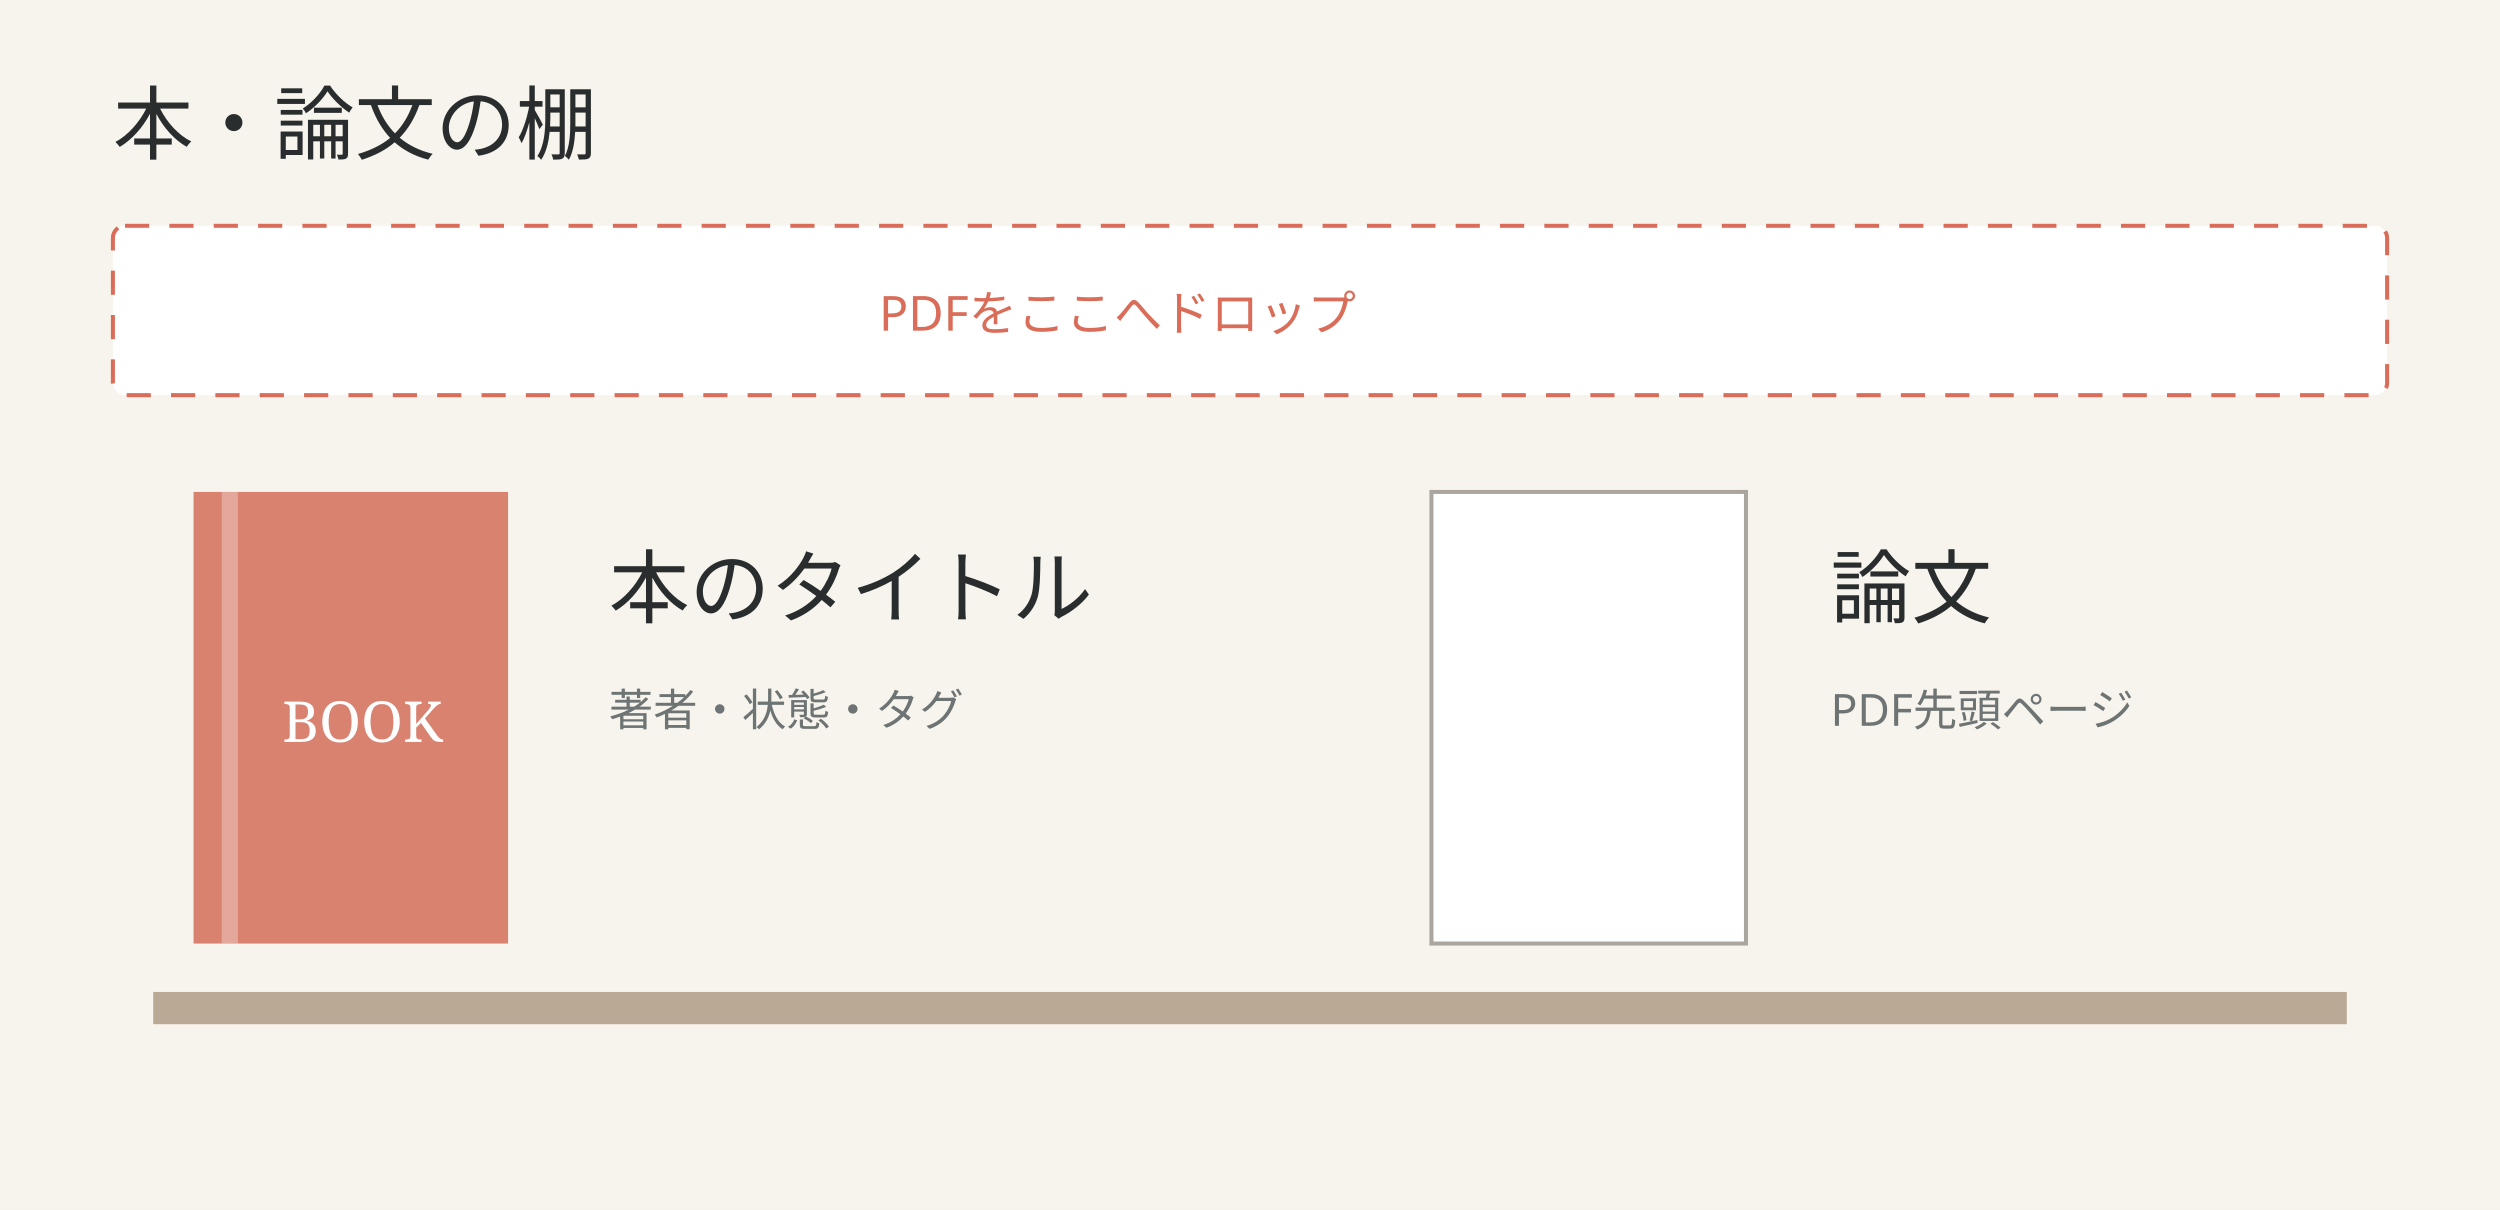
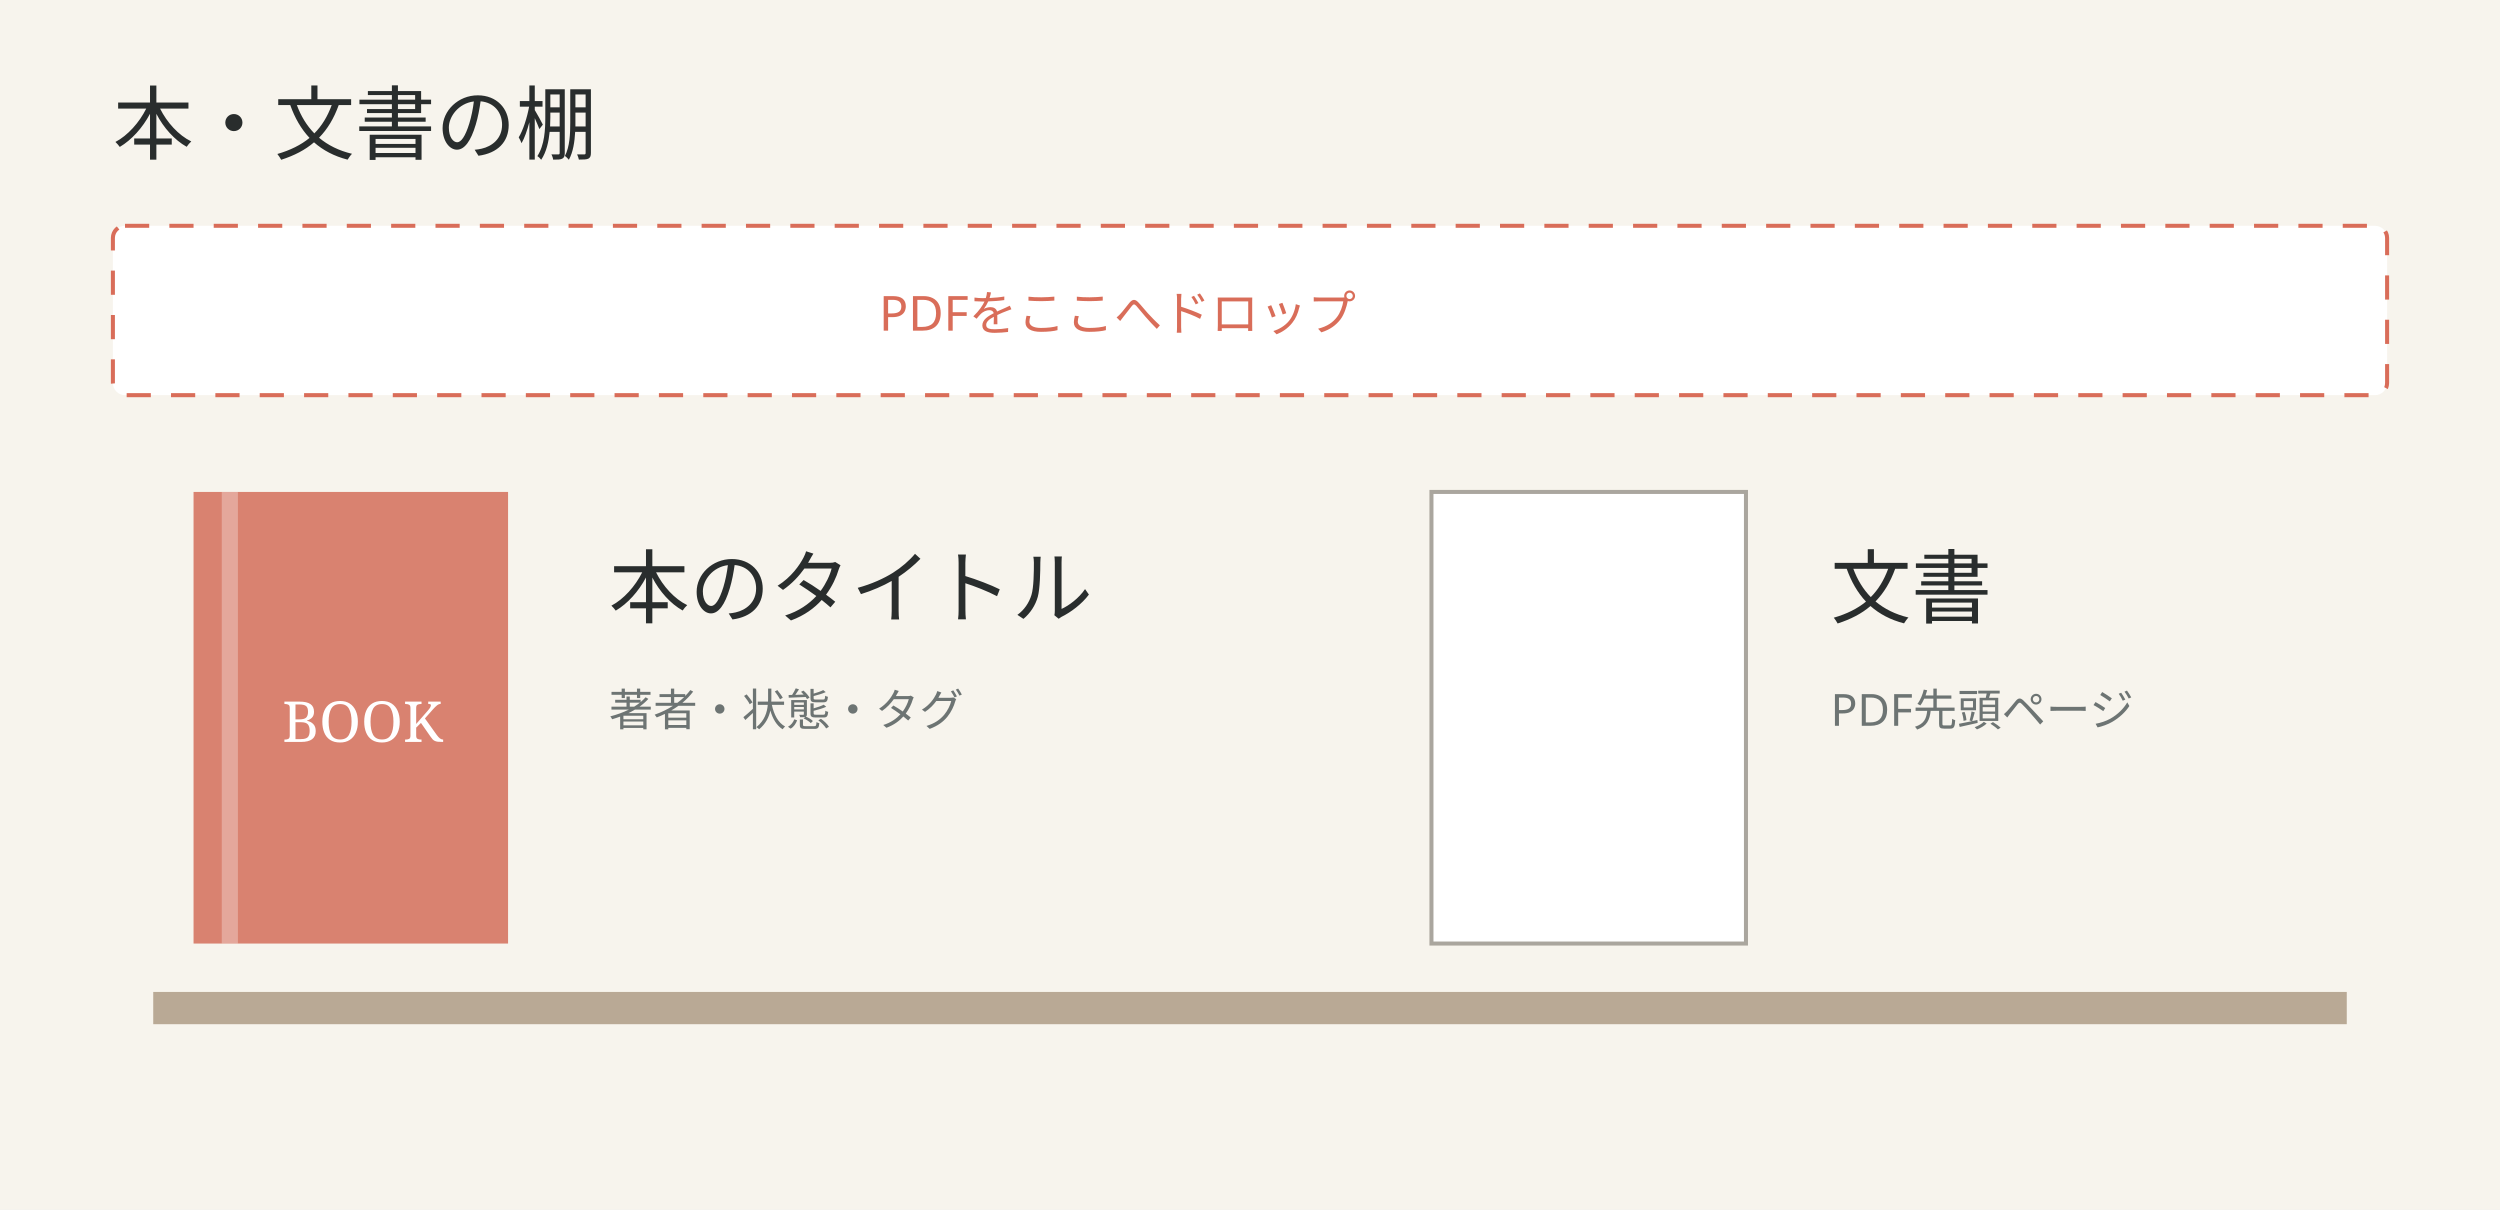
<svg xmlns="http://www.w3.org/2000/svg" viewBox="0 0 620 300" role="img" aria-labelledby="t d">
  <rect width="620" height="300" fill="#f7f4ed" />
-   <text x="28" y="38" font-family="serif" font-size="20" fill="#292d2d">本・論文の棚</text>
+   <text x="28" y="38" font-family="serif" font-size="20" fill="#292d2d">本・文書の棚</text>
  <rect x="28" y="56" width="564" height="42" rx="3" fill="#fff" stroke="#d96d59" stroke-dasharray="6 5" />
  <text x="218" y="82" font-family="sans-serif" font-size="12" fill="#d96d59">PDFをここへドロップ</text>
  <g transform="translate(48 122)">
    <rect width="78" height="112" rx="2 7 7 2" fill="#d98270" />
    <rect x="7" width="4" height="112" fill="#fff" opacity=".3" />
    <text x="22" y="62" fill="#fff" font-family="serif" font-size="14">BOOK</text>
  </g>
  <text x="151" y="153" font-family="serif" font-size="20" fill="#292d2d">本のタイトル</text>
  <text x="151" y="180" font-family="sans-serif" font-size="11" fill="#6d7473">著者・状態・タグ</text>
  <g transform="translate(355 122)">
    <rect width="78" height="112" fill="#fff" stroke="#aaa69e" />
    <path d="M368 140h52M368 151h52M368 162h42M368 188h52M368 199h48" stroke="#bbb7b0" />
  </g>
-   <text x="454" y="153" font-family="serif" font-size="20" fill="#292d2d">論文</text>
+   <text x="454" y="153" font-family="serif" font-size="20" fill="#292d2d">文書</text>
  <text x="454" y="180" font-family="sans-serif" font-size="11" fill="#6d7473">PDF先頭ページ</text>
  <path d="M38 250h544" stroke="#b9a995" stroke-width="8" />
</svg>
